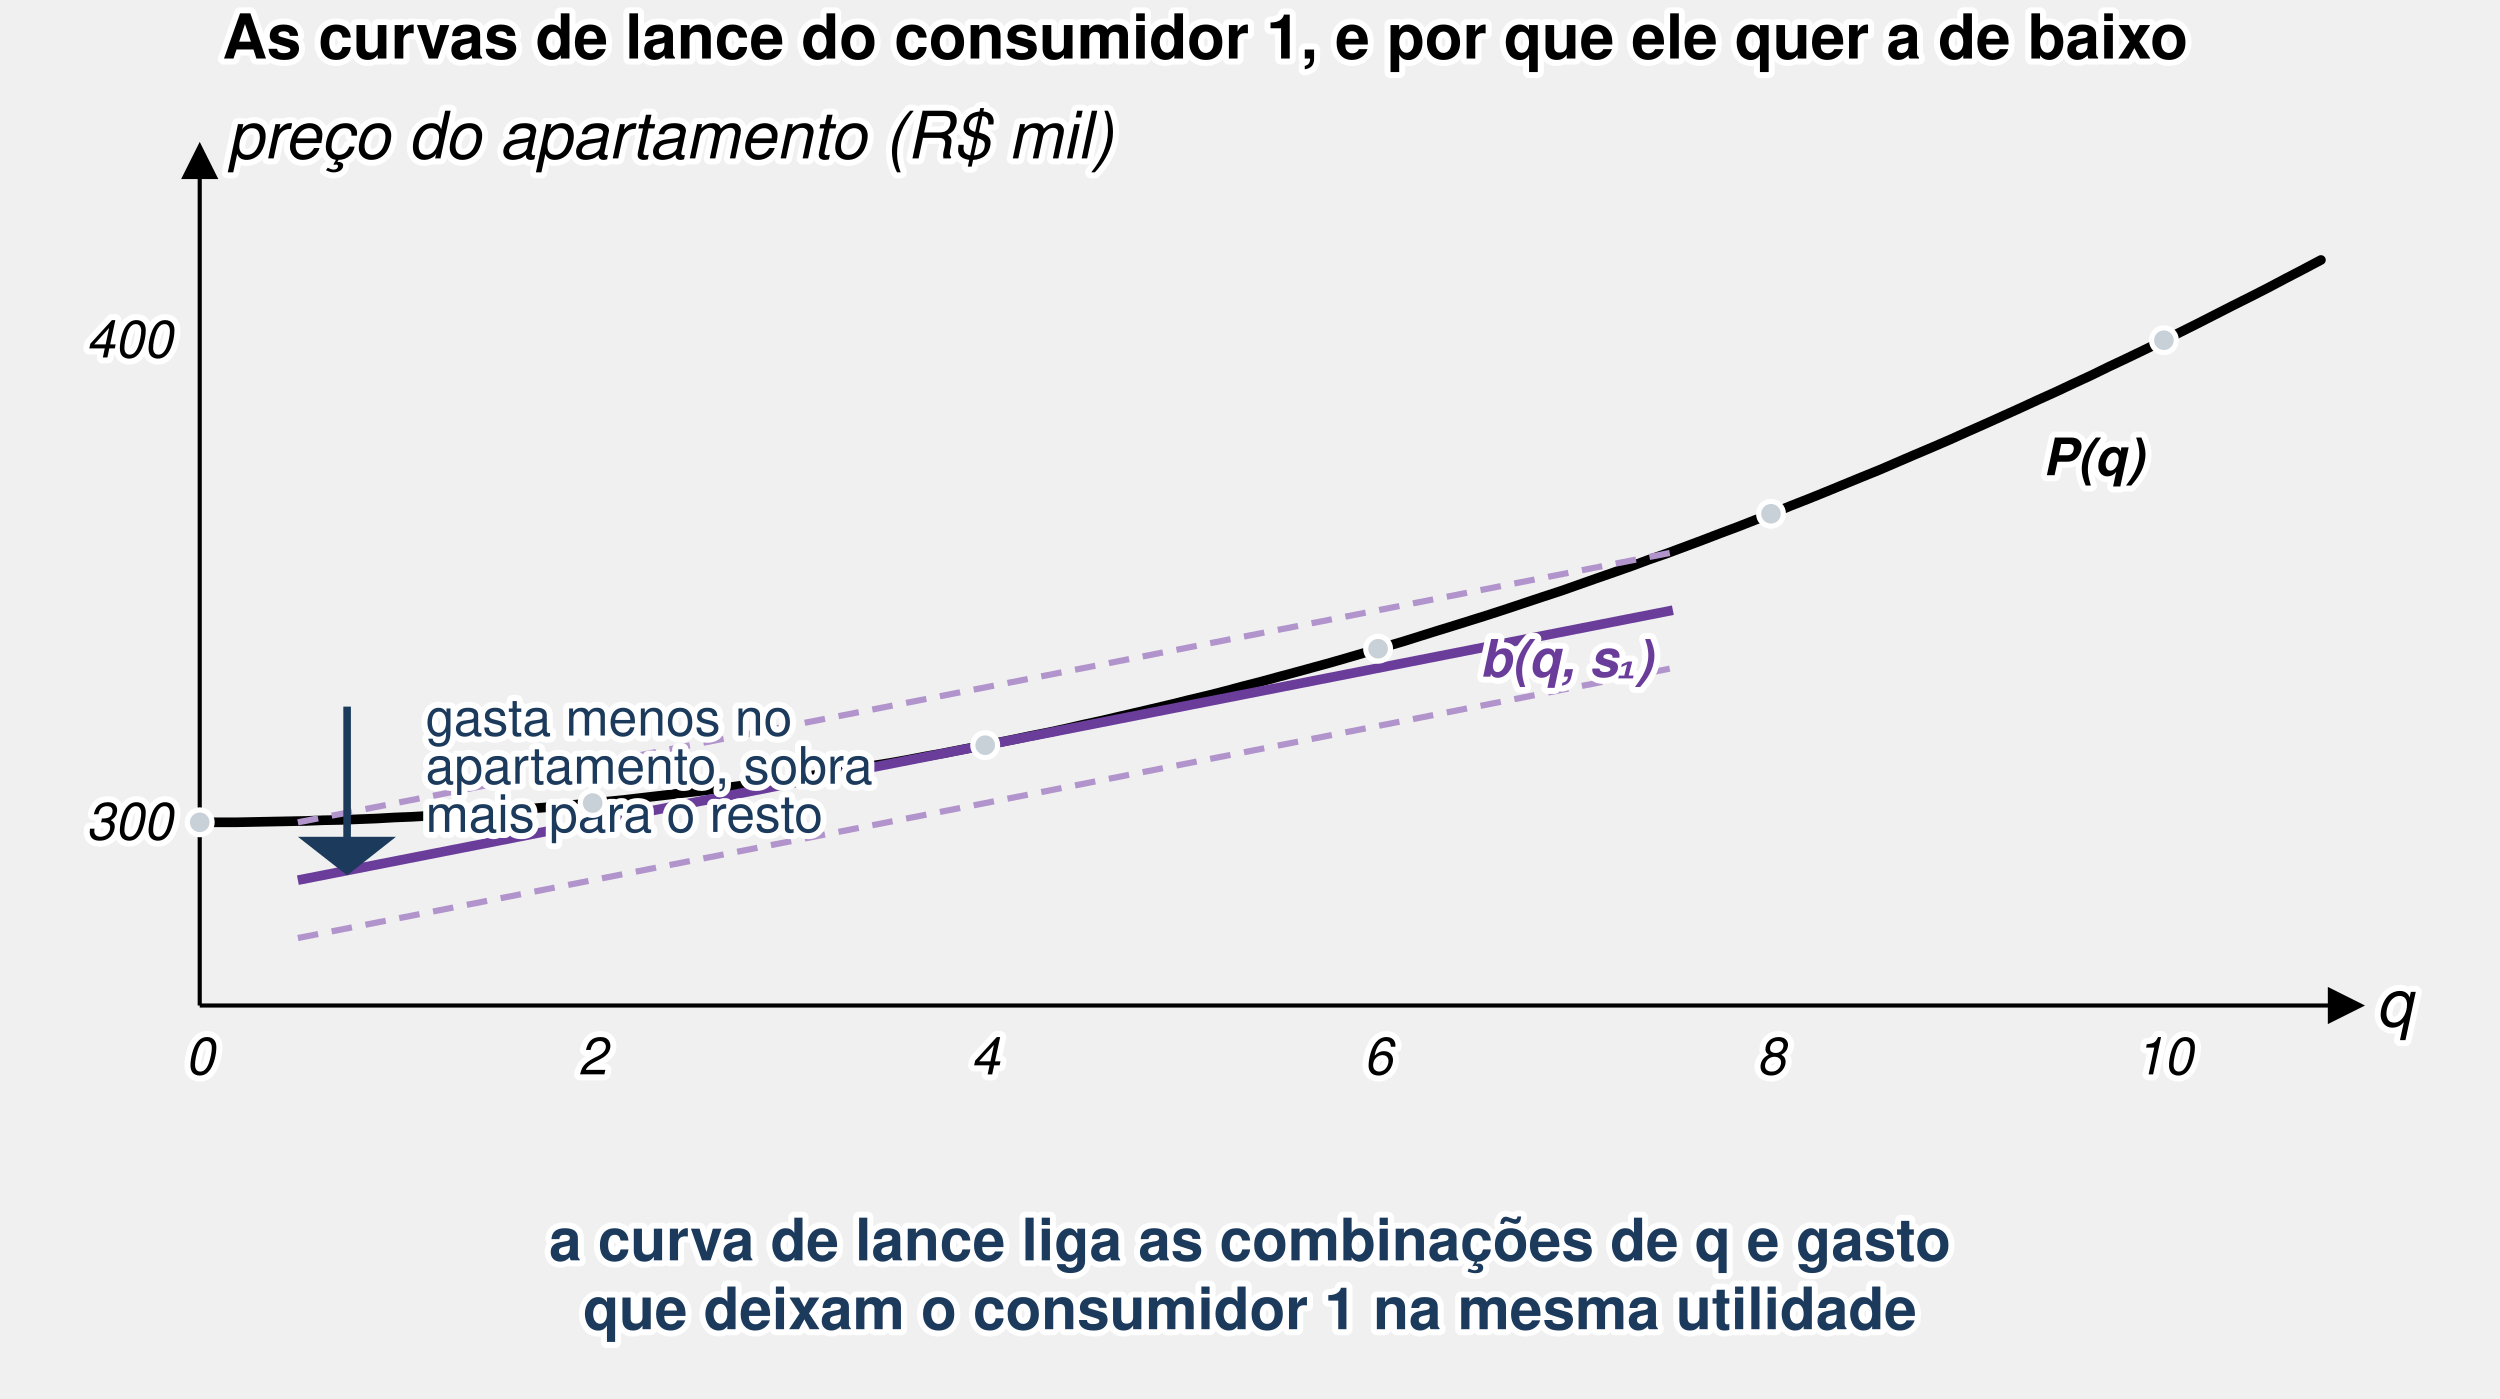
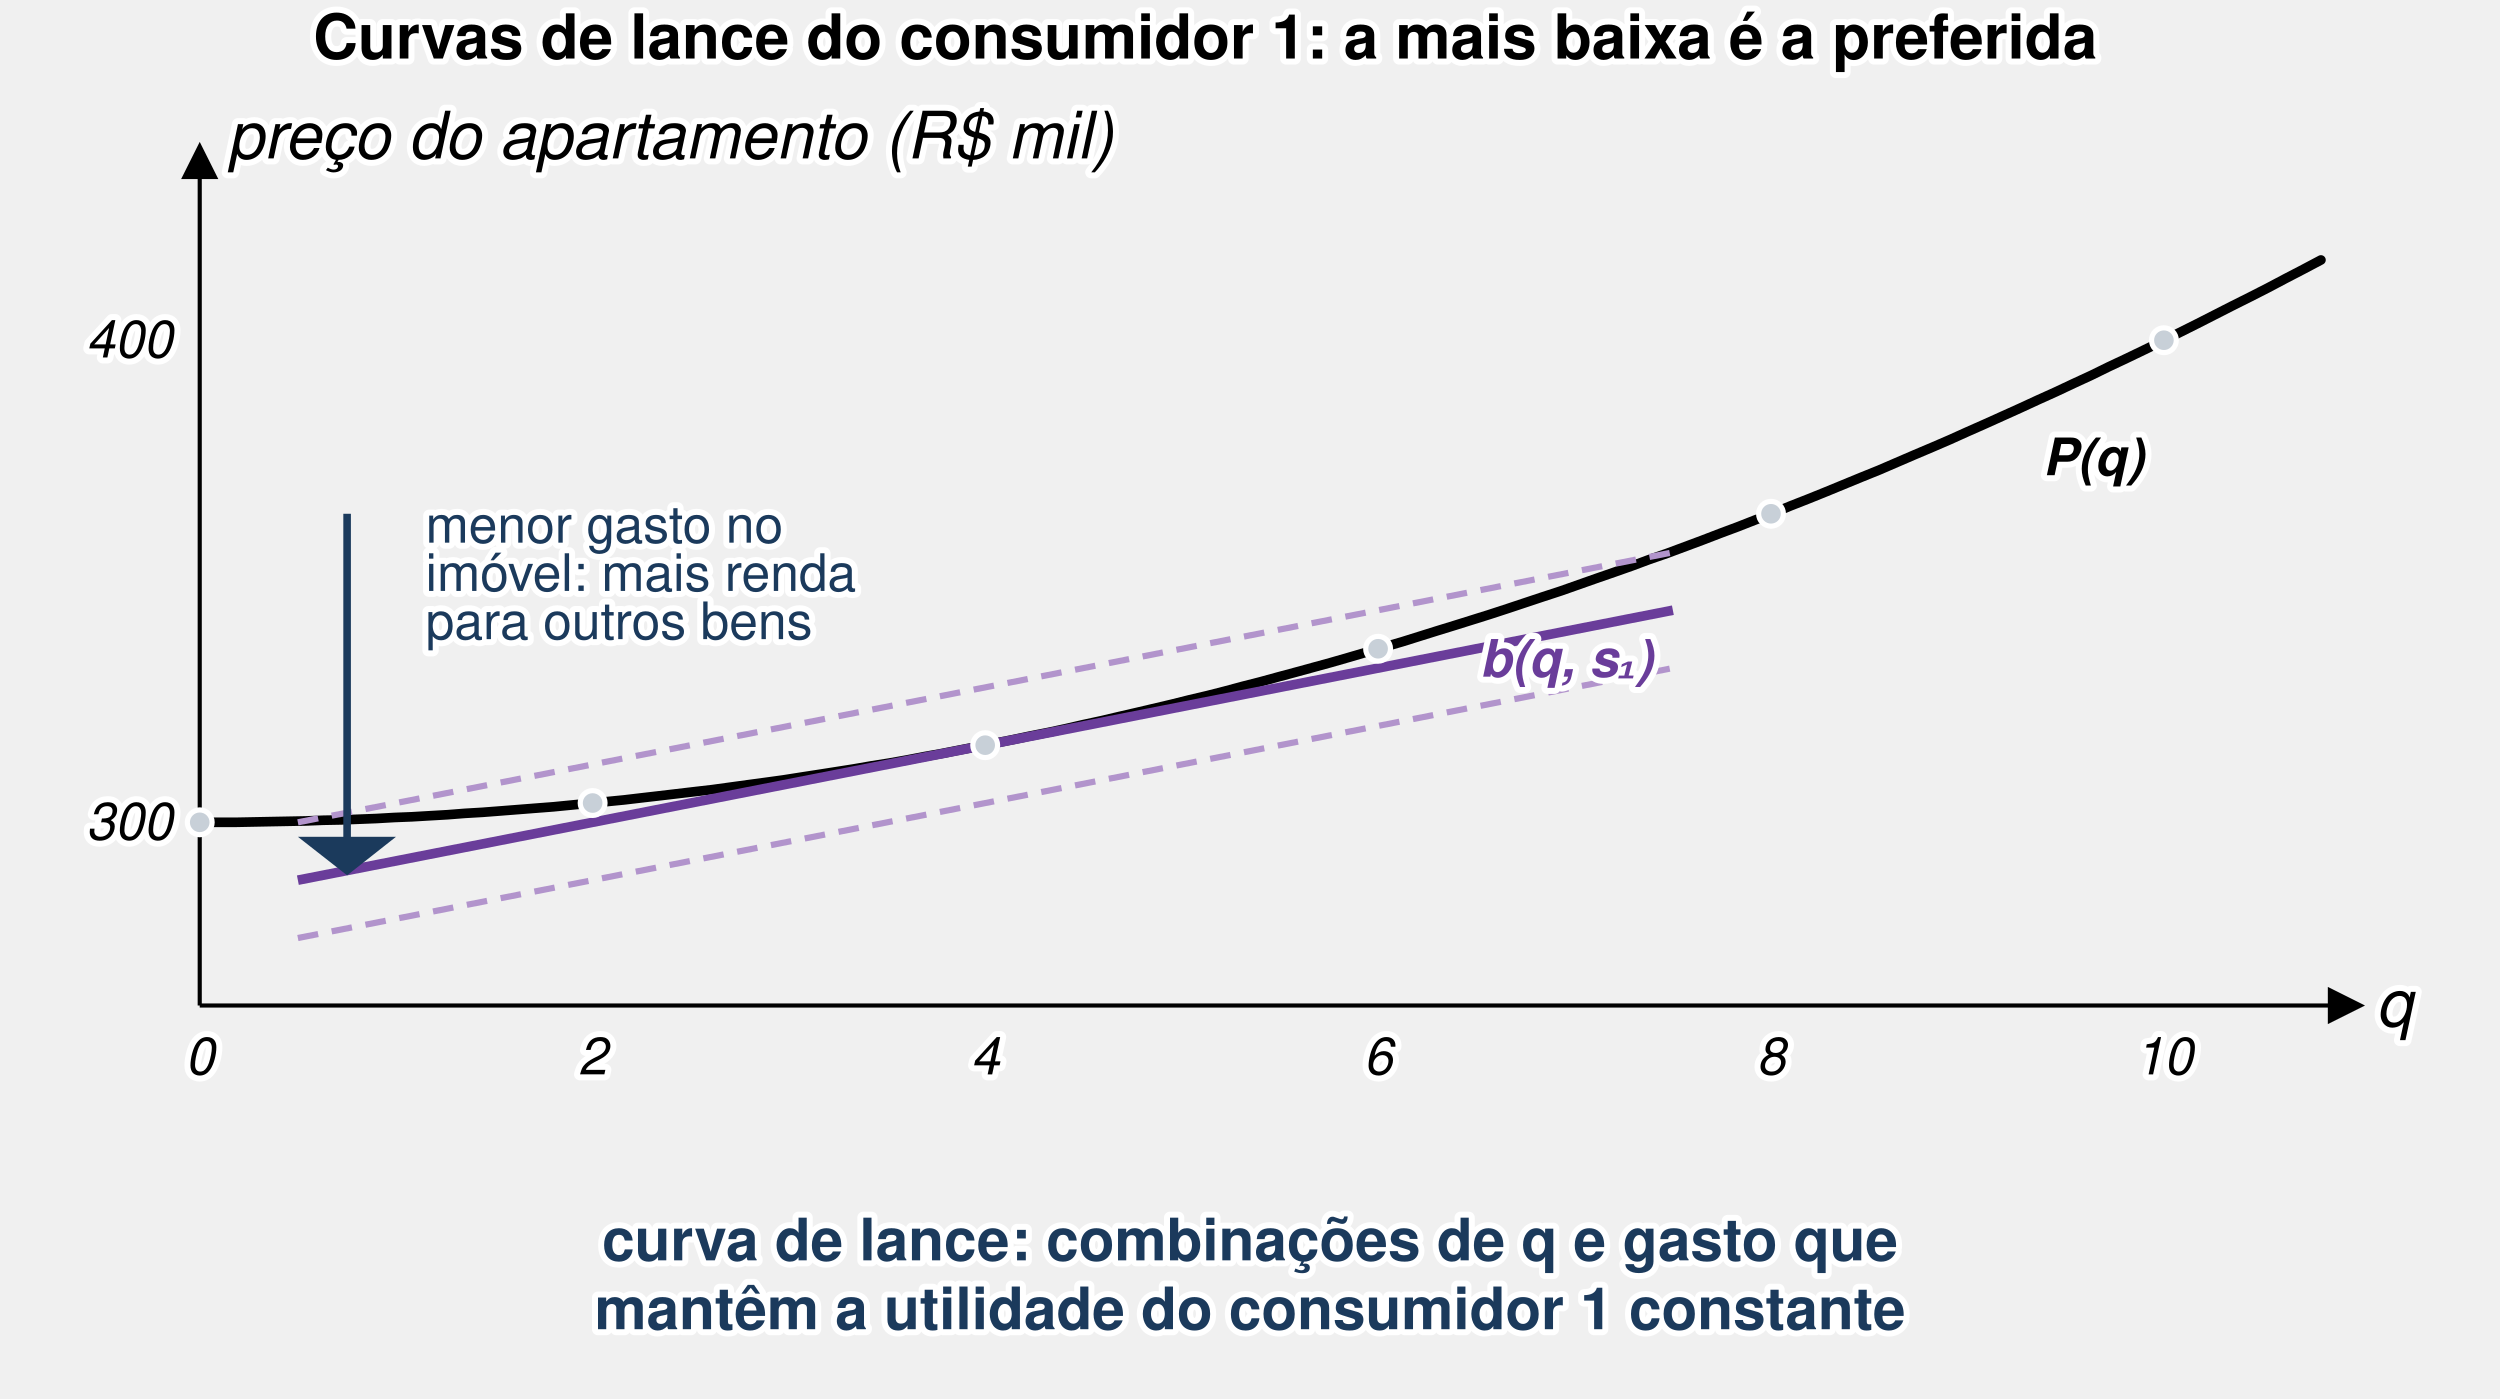
<svg xmlns="http://www.w3.org/2000/svg" width="726" height="406" viewBox="0 0 726 406" role="img" font-family="Source Sans Pro, Helvetica, Arial, sans-serif">
  <defs>
    <marker id="seta" markerWidth="9" markerHeight="9" refX="5" refY="4.5" orient="auto">
      <path d="M0,0 L9,4.5 L0,9 Z" fill="#000000" />
    </marker>
    <marker id="seta-apagada" markerWidth="9" markerHeight="9" refX="5" refY="4.5" orient="auto">
      <path d="M0,0 L9,4.5 L0,9 Z" fill="#c8d0d8" />
    </marker>
    <marker id="seta-dano" markerWidth="9" markerHeight="9" refX="5" refY="4.5" orient="auto">
      <path d="M0,0 L9,4.5 L0,9 Z" fill="#0070C0" />
    </marker>
  </defs>
-   <text x="350.0" y="17.0" font-size="18" fill="#000000" text-anchor="middle" font-weight="600" stroke="#ffffff" stroke-width="3.5" stroke-linejoin="round" paint-order="stroke">As curvas de lance do consumidor 1, e por que ele quer a de baixo</text>
+   <text x="350.0" y="17.0" font-size="18" fill="#000000" text-anchor="middle" font-weight="600" stroke="#ffffff" stroke-width="3.5" stroke-linejoin="round" paint-order="stroke">Curvas de lance do consumidor 1: a mais baixa é a preferida</text>
  <line x1="58.0" y1="292.0" x2="58.0" y2="46.0" stroke="#000000" stroke-width="1.2" marker-end="url(#seta)" />
  <line x1="58.0" y1="292.0" x2="682.0" y2="292.0" stroke="#000000" stroke-width="1.2" marker-end="url(#seta)" />
  <text x="690.0" y="298.0" font-size="19" fill="#000000" text-anchor="start" font-style="italic" stroke="#ffffff" stroke-width="3.5" stroke-linejoin="round" paint-order="stroke">q</text>
  <text x="66.0" y="46.0" font-size="19" fill="#000000" text-anchor="start" font-style="italic" stroke="#ffffff" stroke-width="3.5" stroke-linejoin="round" paint-order="stroke">preço do apartamento (R$ mil)</text>
  <text x="50.0" y="243.8" font-size="15" fill="#000000" text-anchor="end" font-style="italic" stroke="#ffffff" stroke-width="3.5" stroke-linejoin="round" paint-order="stroke">300</text>
  <text x="50.0" y="103.8" font-size="15" fill="#000000" text-anchor="end" font-style="italic" stroke="#ffffff" stroke-width="3.5" stroke-linejoin="round" paint-order="stroke">400</text>
  <text x="58.0" y="312.0" font-size="15" fill="#000000" text-anchor="middle" font-style="italic" stroke="#ffffff" stroke-width="3.5" stroke-linejoin="round" paint-order="stroke">0</text>
  <text x="172.1" y="312.0" font-size="15" fill="#000000" text-anchor="middle" font-style="italic" stroke="#ffffff" stroke-width="3.5" stroke-linejoin="round" paint-order="stroke">2</text>
  <text x="286.1" y="312.0" font-size="15" fill="#000000" text-anchor="middle" font-style="italic" stroke="#ffffff" stroke-width="3.5" stroke-linejoin="round" paint-order="stroke">4</text>
  <text x="400.2" y="312.0" font-size="15" fill="#000000" text-anchor="middle" font-style="italic" stroke="#ffffff" stroke-width="3.5" stroke-linejoin="round" paint-order="stroke">6</text>
  <text x="514.3" y="312.0" font-size="15" fill="#000000" text-anchor="middle" font-style="italic" stroke="#ffffff" stroke-width="3.5" stroke-linejoin="round" paint-order="stroke">8</text>
  <text x="628.4" y="312.0" font-size="15" fill="#000000" text-anchor="middle" font-style="italic" stroke="#ffffff" stroke-width="3.5" stroke-linejoin="round" paint-order="stroke">10</text>
  <path d="M 58.0 238.8 L 63.1 238.8 L 68.3 238.8 L 73.4 238.7 L 78.5 238.6 L 83.7 238.5 L 88.8 238.4 L 93.9 238.2 L 99.1 238.1 L 104.2 237.9 L 109.3 237.7 L 114.5 237.4 L 119.6 237.2 L 124.7 236.9 L 129.9 236.6 L 135.0 236.2 L 140.1 235.9 L 145.3 235.5 L 150.4 235.1 L 155.5 234.7 L 160.7 234.3 L 165.8 233.8 L 170.9 233.3 L 176.1 232.8 L 181.2 232.3 L 186.3 231.7 L 191.5 231.1 L 196.6 230.5 L 201.7 229.9 L 206.9 229.3 L 212.0 228.6 L 217.1 227.9 L 222.3 227.2 L 227.4 226.5 L 232.5 225.7 L 237.7 224.9 L 242.8 224.1 L 247.9 223.3 L 253.1 222.4 L 258.2 221.6 L 263.3 220.7 L 268.5 219.7 L 273.6 218.8 L 278.7 217.8 L 283.9 216.8 L 289.0 215.8 L 294.1 214.8 L 299.3 213.7 L 304.4 212.7 L 309.5 211.6 L 314.7 210.4 L 319.8 209.3 L 324.9 208.1 L 330.1 206.9 L 335.2 205.7 L 340.3 204.5 L 345.5 203.2 L 350.6 202.0 L 355.7 200.7 L 360.9 199.3 L 366.0 198.0 L 371.1 196.6 L 376.3 195.2 L 381.4 193.8 L 386.5 192.4 L 391.7 190.9 L 396.8 189.4 L 401.9 187.9 L 407.1 186.4 L 412.2 184.8 L 417.3 183.2 L 422.5 181.6 L 427.6 180.0 L 432.7 178.4 L 437.9 176.7 L 443.0 175.0 L 448.1 173.3 L 453.3 171.6 L 458.4 169.8 L 463.5 168.0 L 468.7 166.2 L 473.8 164.4 L 478.9 162.5 L 484.1 160.7 L 489.2 158.8 L 494.3 156.9 L 499.5 154.9 L 504.6 153.0 L 509.7 151.0 L 514.9 149.0 L 520.0 146.9 L 525.1 144.9 L 530.3 142.8 L 535.4 140.7 L 540.5 138.6 L 545.7 136.5 L 550.8 134.3 L 555.9 132.1 L 561.1 129.9 L 566.2 127.7 L 571.3 125.4 L 576.5 123.1 L 581.6 120.8 L 586.7 118.5 L 591.9 116.1 L 597.0 113.8 L 602.1 111.4 L 607.3 109.0 L 612.4 106.5 L 617.5 104.1 L 622.7 101.6 L 627.8 99.1 L 632.9 96.6 L 638.1 94.0 L 643.2 91.4 L 648.3 88.8 L 653.5 86.2 L 658.6 83.6 L 663.7 80.9 L 668.9 78.2 L 674.0 75.5" fill="none" stroke="#000000" stroke-width="2.8" stroke-linecap="round" />
  <text x="622.7" y="138.0" font-size="15" fill="#000000" text-anchor="end" font-style="italic" font-weight="600" stroke="#ffffff" stroke-width="3.5" stroke-linejoin="round" paint-order="stroke">P(q)</text>
  <line x1="86.5" y1="238.8" x2="485.8" y2="160.4" stroke="#B294CC" stroke-width="1.8" stroke-dasharray="6 4" />
  <line x1="86.5" y1="255.6" x2="485.8" y2="177.2" stroke="#6A3D9A" stroke-width="2.8" />
  <line x1="86.5" y1="272.4" x2="485.8" y2="194.0" stroke="#B294CC" stroke-width="1.8" stroke-dasharray="6 4" />
-   <line x1="100.8" y1="205.2" x2="100.8" y2="247.2" stroke="#1b3a5c" stroke-width="2.2" />
+   <line x1="100.8" y1="149.2" x2="100.8" y2="247.2" stroke="#1b3a5c" stroke-width="2.2" />
  <path d="M 100.8,254.2 L 86.5,243.0 L 115.0,243.0" fill="#1b3a5c" />
-   <text x="123.6" y="213.6" font-size="15" fill="#1b3a5c" text-anchor="start" stroke="#ffffff" stroke-width="3.5" stroke-linejoin="round" paint-order="stroke">gasta menos no</text>
-   <text x="123.6" y="227.6" font-size="15" fill="#1b3a5c" text-anchor="start" stroke="#ffffff" stroke-width="3.5" stroke-linejoin="round" paint-order="stroke">apartamento, sobra</text>
-   <text x="123.6" y="241.6" font-size="15" fill="#1b3a5c" text-anchor="start" stroke="#ffffff" stroke-width="3.5" stroke-linejoin="round" paint-order="stroke">mais para o resto</text>
+   <text x="123.6" y="157.6" font-size="15" fill="#1b3a5c" text-anchor="start" stroke="#ffffff" stroke-width="3.5" stroke-linejoin="round" paint-order="stroke">menor gasto no</text>
+   <text x="123.6" y="171.6" font-size="15" fill="#1b3a5c" text-anchor="start" stroke="#ffffff" stroke-width="3.5" stroke-linejoin="round" paint-order="stroke">imóvel: mais renda</text>
+   <text x="123.6" y="185.6" font-size="15" fill="#1b3a5c" text-anchor="start" stroke="#ffffff" stroke-width="3.5" stroke-linejoin="round" paint-order="stroke">para outros bens</text>
  <text x="480.1" y="196.5" font-size="15" fill="#6A3D9A" text-anchor="end" font-style="italic" font-weight="600" stroke="#ffffff" stroke-width="3.5" stroke-linejoin="round" paint-order="stroke">b(q, s₁)</text>
  <circle cx="58.0" cy="238.8" r="3.6" fill="#c8d0d8" stroke="#ffffff" stroke-width="1.5" />
  <circle cx="172.1" cy="233.2" r="3.6" fill="#c8d0d8" stroke="#ffffff" stroke-width="1.5" />
  <circle cx="286.1" cy="216.4" r="3.6" fill="#c8d0d8" stroke="#ffffff" stroke-width="1.5" />
  <circle cx="400.2" cy="188.4" r="3.6" fill="#c8d0d8" stroke="#ffffff" stroke-width="1.5" />
  <circle cx="514.3" cy="149.2" r="3.6" fill="#c8d0d8" stroke="#ffffff" stroke-width="1.5" />
  <circle cx="628.4" cy="98.8" r="3.6" fill="#c8d0d8" stroke="#ffffff" stroke-width="1.5" />
-   <text x="363.0" y="366.0" font-size="17" fill="#1b3a5c" text-anchor="middle" font-weight="600" stroke="#ffffff" stroke-width="3.5" stroke-linejoin="round" paint-order="stroke">a curva de lance liga as combinações de q e gasto</text>
-   <text x="363.0" y="386.0" font-size="17" fill="#1b3a5c" text-anchor="middle" font-weight="600" stroke="#ffffff" stroke-width="3.5" stroke-linejoin="round" paint-order="stroke">que deixam o consumidor 1 na mesma utilidade</text>
+   <text x="363.0" y="366.0" font-size="17" fill="#1b3a5c" text-anchor="middle" font-weight="600" stroke="#ffffff" stroke-width="3.5" stroke-linejoin="round" paint-order="stroke">curva de lance: combinações de q e gasto que</text>
+   <text x="363.0" y="386.0" font-size="17" fill="#1b3a5c" text-anchor="middle" font-weight="600" stroke="#ffffff" stroke-width="3.5" stroke-linejoin="round" paint-order="stroke">mantêm a utilidade do consumidor 1 constante</text>
</svg>
